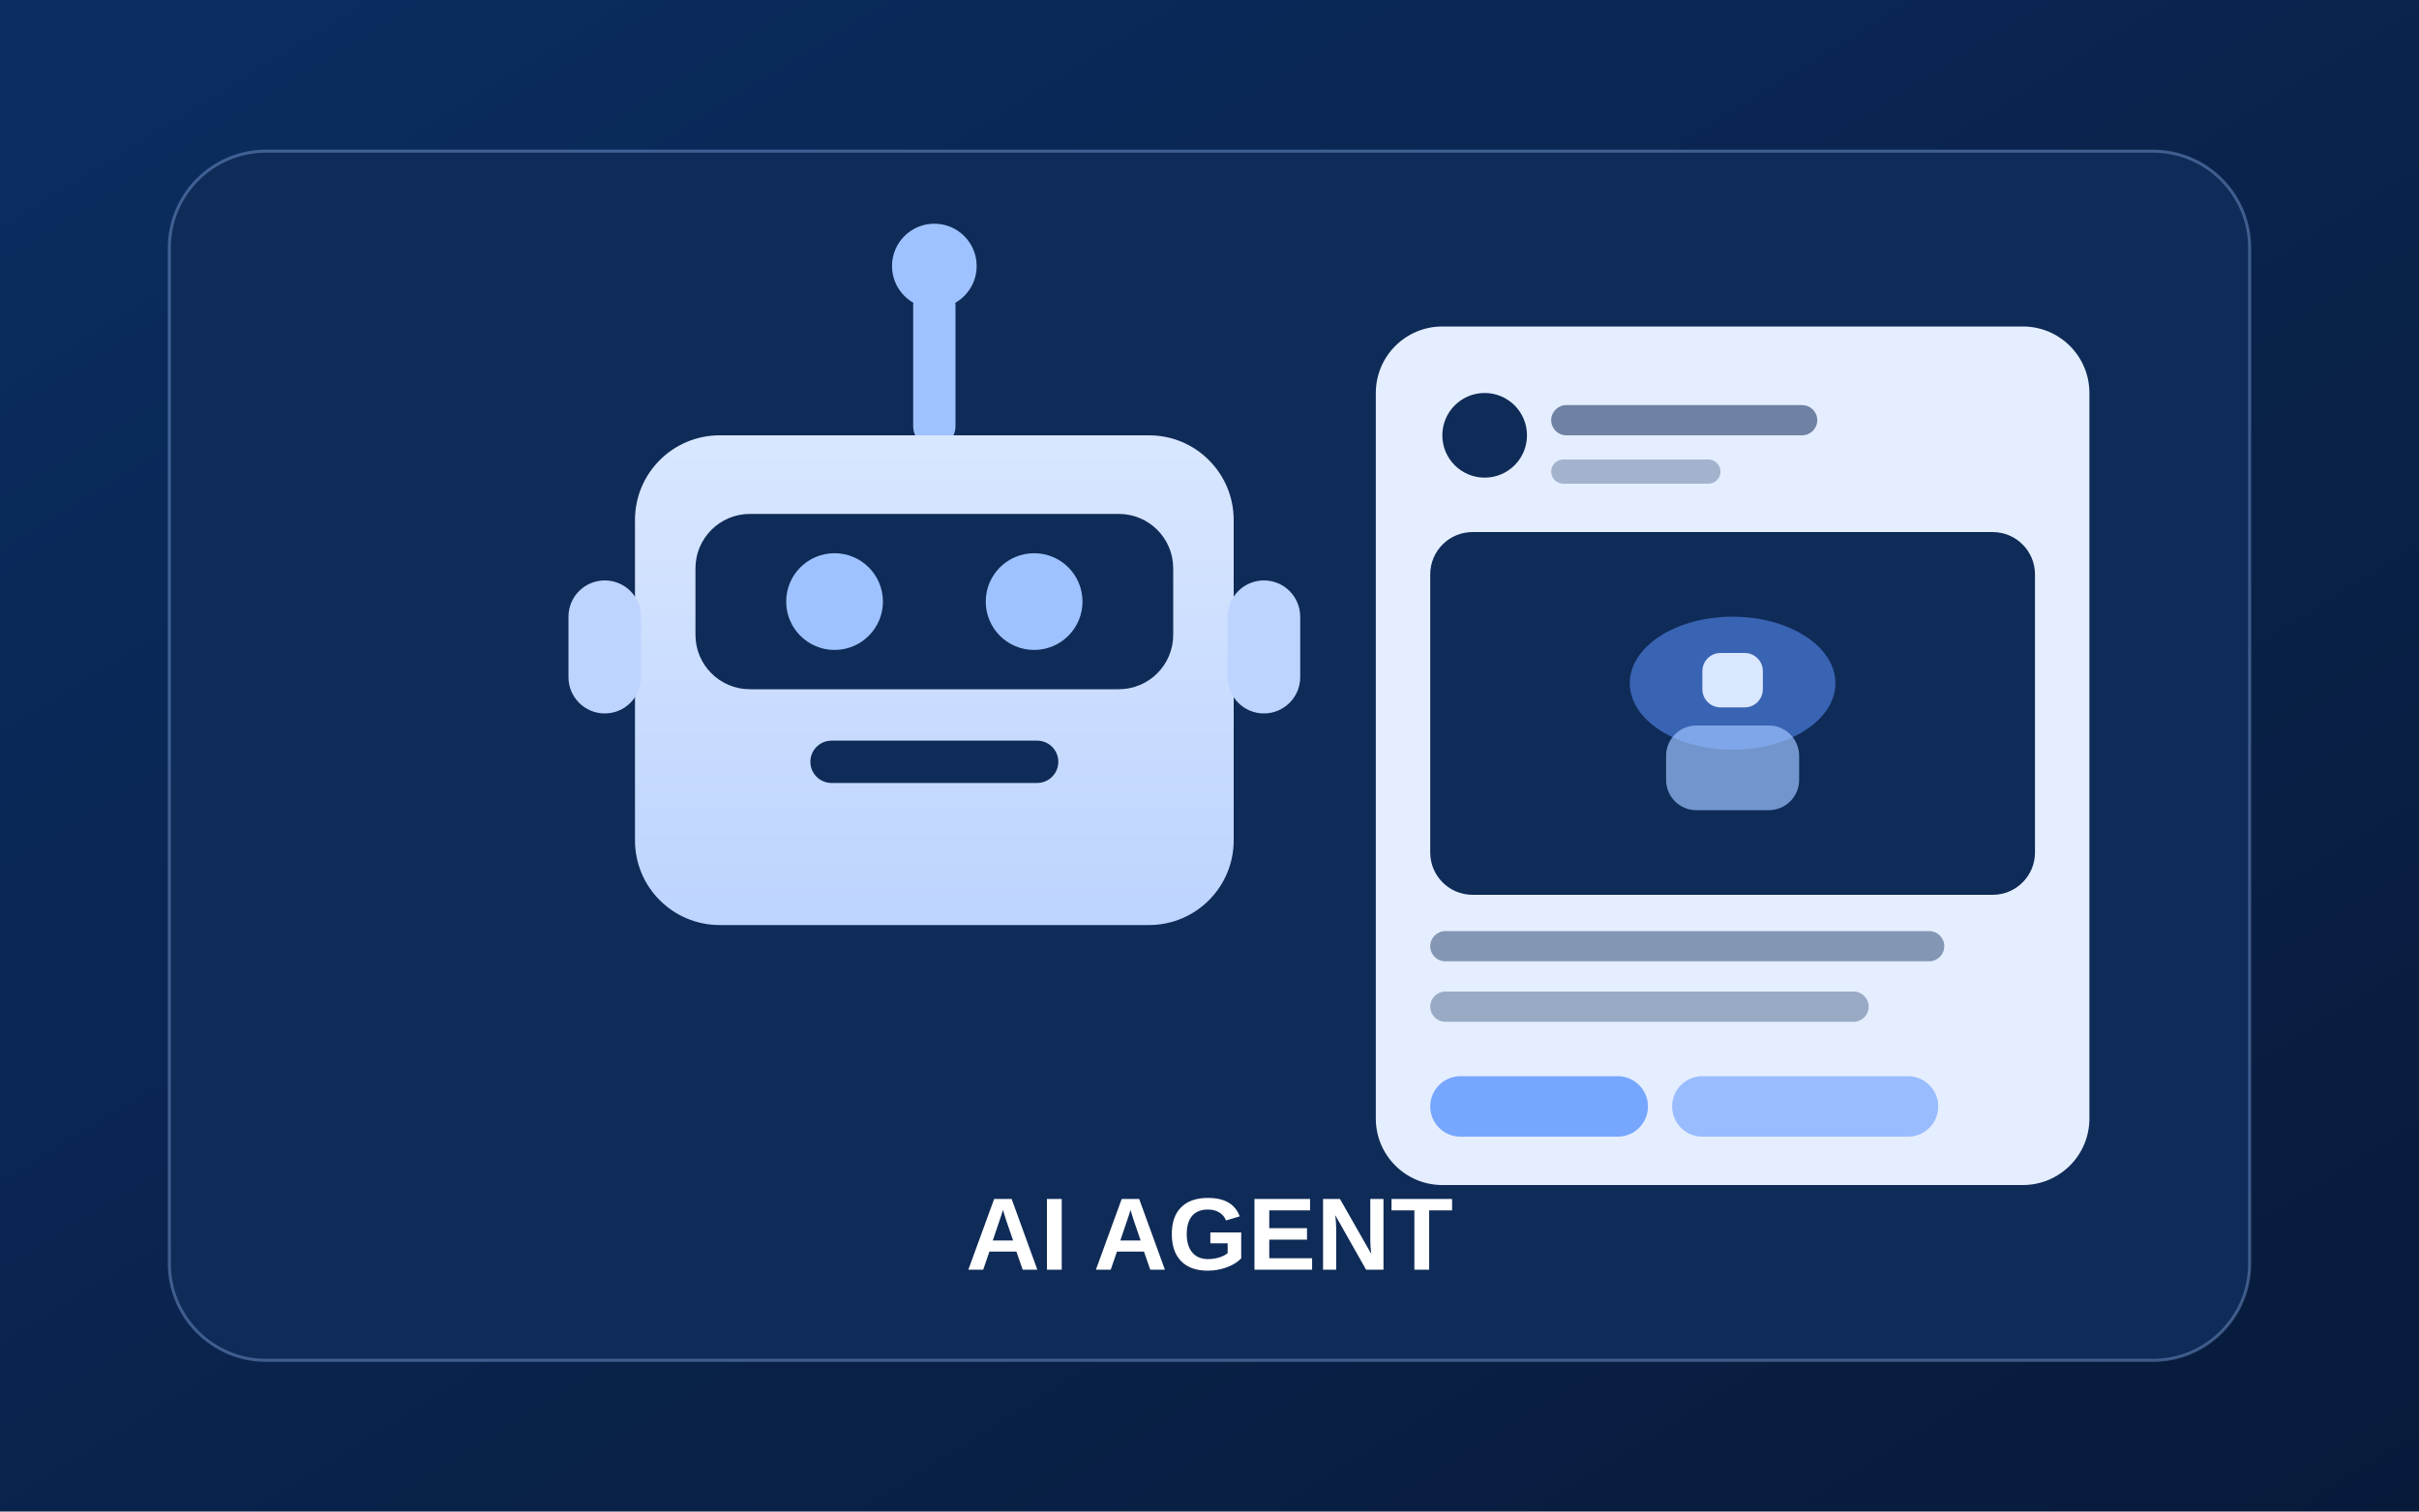
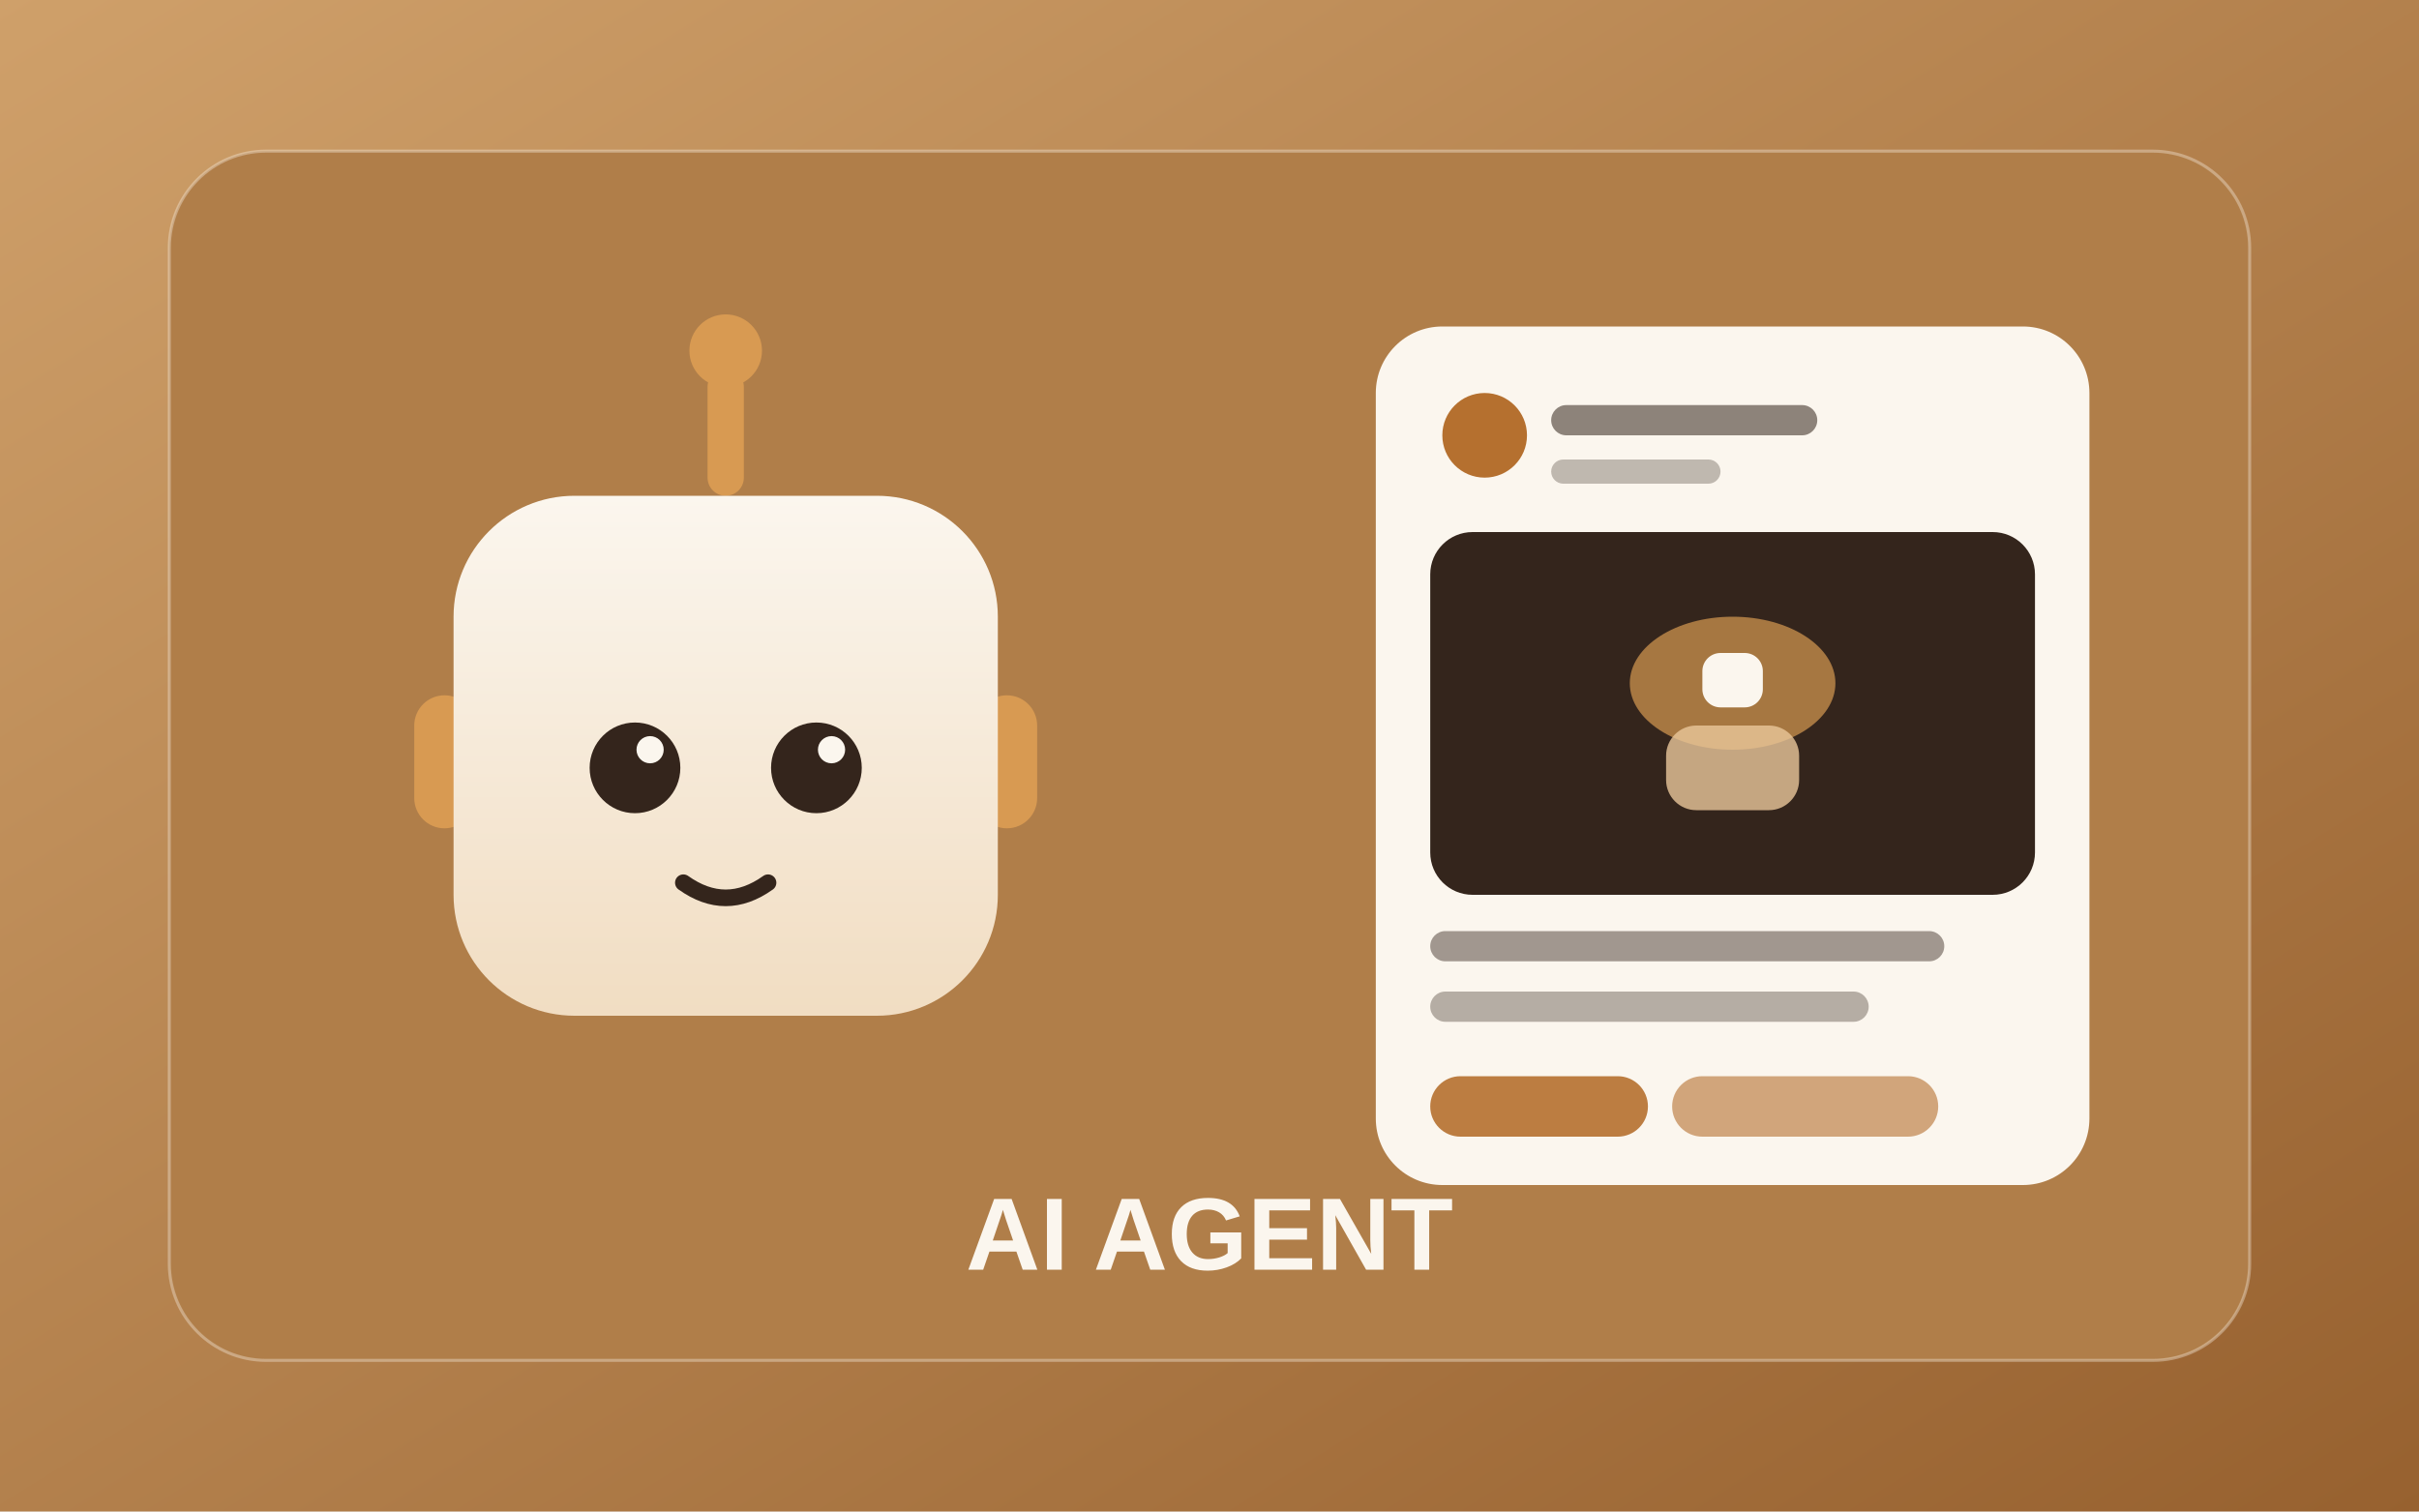
- <svg xmlns="http://www.w3.org/2000/svg" viewBox="0 0 800 500" role="img" aria-label="?????SNS??AI??????">
+ <svg xmlns="http://www.w3.org/2000/svg" viewBox="0 0 800 500" role="img" aria-label="カフェ SNS企画 AIエージェントのデモ">
  <defs>
    <linearGradient id="bgAgent" x1="0%" y1="0%" x2="100%" y2="100%">
-       <stop offset="0%" stop-color="#0b2d61" />
-       <stop offset="100%" stop-color="#081a3a" />
+       <stop offset="0%" stop-color="#cfa06a" />
+       <stop offset="100%" stop-color="#97612f" />
    </linearGradient>
    <linearGradient id="agentFace" x1="0%" y1="0%" x2="0%" y2="100%">
-       <stop offset="0%" stop-color="#d9e7ff" />
-       <stop offset="100%" stop-color="#bdd4ff" />
+       <stop offset="0%" stop-color="#fbf6ee" />
+       <stop offset="100%" stop-color="#f1ddc2" />
    </linearGradient>
  </defs>
  <rect width="800" height="500" fill="url(#bgAgent)" />
-   <rect x="56" y="50" width="688" height="400" rx="32" fill="#0f2b57" stroke="#9dc2ff" stroke-opacity=".35" />
-   <g transform="translate(210 88)">
-     <rect x="92" y="6" width="14" height="54" rx="7" fill="#9dc2ff" />
-     <circle cx="99" cy="0" r="14" fill="#9dc2ff" />
-     <rect x="0" y="56" width="198" height="162" rx="28" fill="url(#agentFace)" />
-     <rect x="20" y="82" width="158" height="58" rx="18" fill="#0f2b57" />
-     <circle cx="66" cy="111" r="16" fill="#9dc2ff" />
-     <circle cx="132" cy="111" r="16" fill="#9dc2ff" />
-     <rect x="58" y="157" width="82" height="14" rx="7" fill="#0f2b57" />
-     <rect x="-22" y="104" width="24" height="44" rx="12" fill="#bdd4ff" />
-     <rect x="196" y="104" width="24" height="44" rx="12" fill="#bdd4ff" />
+   <rect x="56" y="50" width="688" height="400" rx="32" fill="#b07e49" stroke="#fbf6ee" stroke-opacity=".35" />
+   <g transform="translate(150 150)">
+     <rect x="84" y="-28" width="12" height="42" rx="6" fill="#d89a52" />
+     <circle cx="90" cy="-34" r="12" fill="#d89a52" />
+     <rect x="-13" y="80" width="20" height="44" rx="10" fill="#d89a52" />
+     <rect x="173" y="80" width="20" height="44" rx="10" fill="#d89a52" />
+     <rect x="0" y="14" width="180" height="172" rx="40" fill="url(#agentFace)" />
+     <circle cx="60" cy="104" r="15" fill="#34251c" />
+     <circle cx="120" cy="104" r="15" fill="#34251c" />
+     <circle cx="65" cy="98" r="4.5" fill="#fbf6ee" />
+     <circle cx="125" cy="98" r="4.5" fill="#fbf6ee" />
+     <path d="M76 142 Q90 152 104 142" fill="none" stroke="#34251c" stroke-width="5.5" stroke-linecap="round" />
  </g>
  <g transform="translate(455 108)">
-     <rect x="0" y="0" width="236" height="284" rx="22" fill="#e4eeff" />
-     <circle cx="36" cy="36" r="14" fill="#0f2b57" />
-     <rect x="58" y="26" width="88" height="10" rx="5" fill="#0f2b57" fill-opacity="0.55" />
-     <rect x="58" y="44" width="56" height="8" rx="4" fill="#0f2b57" fill-opacity="0.3" />
-     <rect x="18" y="68" width="200" height="120" rx="14" fill="#0f2b57" />
-     <ellipse cx="118" cy="118" rx="34" ry="22" fill="#5b93ff" fill-opacity="0.55" />
-     <rect x="96" y="132" width="44" height="28" rx="10" fill="#9dc2ff" fill-opacity="0.7" />
-     <rect x="108" y="108" width="20" height="18" rx="6" fill="#d9e7ff" />
-     <rect x="18" y="200" width="170" height="10" rx="5" fill="#0f2b57" fill-opacity="0.45" />
-     <rect x="18" y="220" width="145" height="10" rx="5" fill="#0f2b57" fill-opacity="0.35" />
-     <rect x="18" y="248" width="72" height="20" rx="10" fill="#5b93ff" fill-opacity="0.8" />
-     <rect x="98" y="248" width="88" height="20" rx="10" fill="#5b93ff" fill-opacity="0.55" />
+     <rect x="0" y="0" width="236" height="284" rx="22" fill="#fbf6ee" />
+     <circle cx="36" cy="36" r="14" fill="#b5702f" />
+     <rect x="58" y="26" width="88" height="10" rx="5" fill="#34251c" fill-opacity="0.55" />
+     <rect x="58" y="44" width="56" height="8" rx="4" fill="#34251c" fill-opacity="0.3" />
+     <rect x="18" y="68" width="200" height="120" rx="14" fill="#34251c" />
+     <ellipse cx="118" cy="118" rx="34" ry="22" fill="#d89a52" fill-opacity="0.7" />
+     <rect x="96" y="132" width="44" height="28" rx="10" fill="#e9c79a" fill-opacity="0.8" />
+     <rect x="108" y="108" width="20" height="18" rx="6" fill="#fbf6ee" />
+     <rect x="18" y="200" width="170" height="10" rx="5" fill="#34251c" fill-opacity="0.45" />
+     <rect x="18" y="220" width="145" height="10" rx="5" fill="#34251c" fill-opacity="0.35" />
+     <rect x="18" y="248" width="72" height="20" rx="10" fill="#b5702f" fill-opacity="0.9" />
+     <rect x="98" y="248" width="88" height="20" rx="10" fill="#b5702f" fill-opacity="0.6" />
  </g>
-   <text x="400" y="420" text-anchor="middle" fill="#ffffff" font-family="Arial, sans-serif" font-size="34" font-weight="700">
+   <text x="400" y="420" text-anchor="middle" fill="#fbf6ee" font-family="Arial, sans-serif" font-size="34" font-weight="700">
    AI AGENT
  </text>
</svg>
